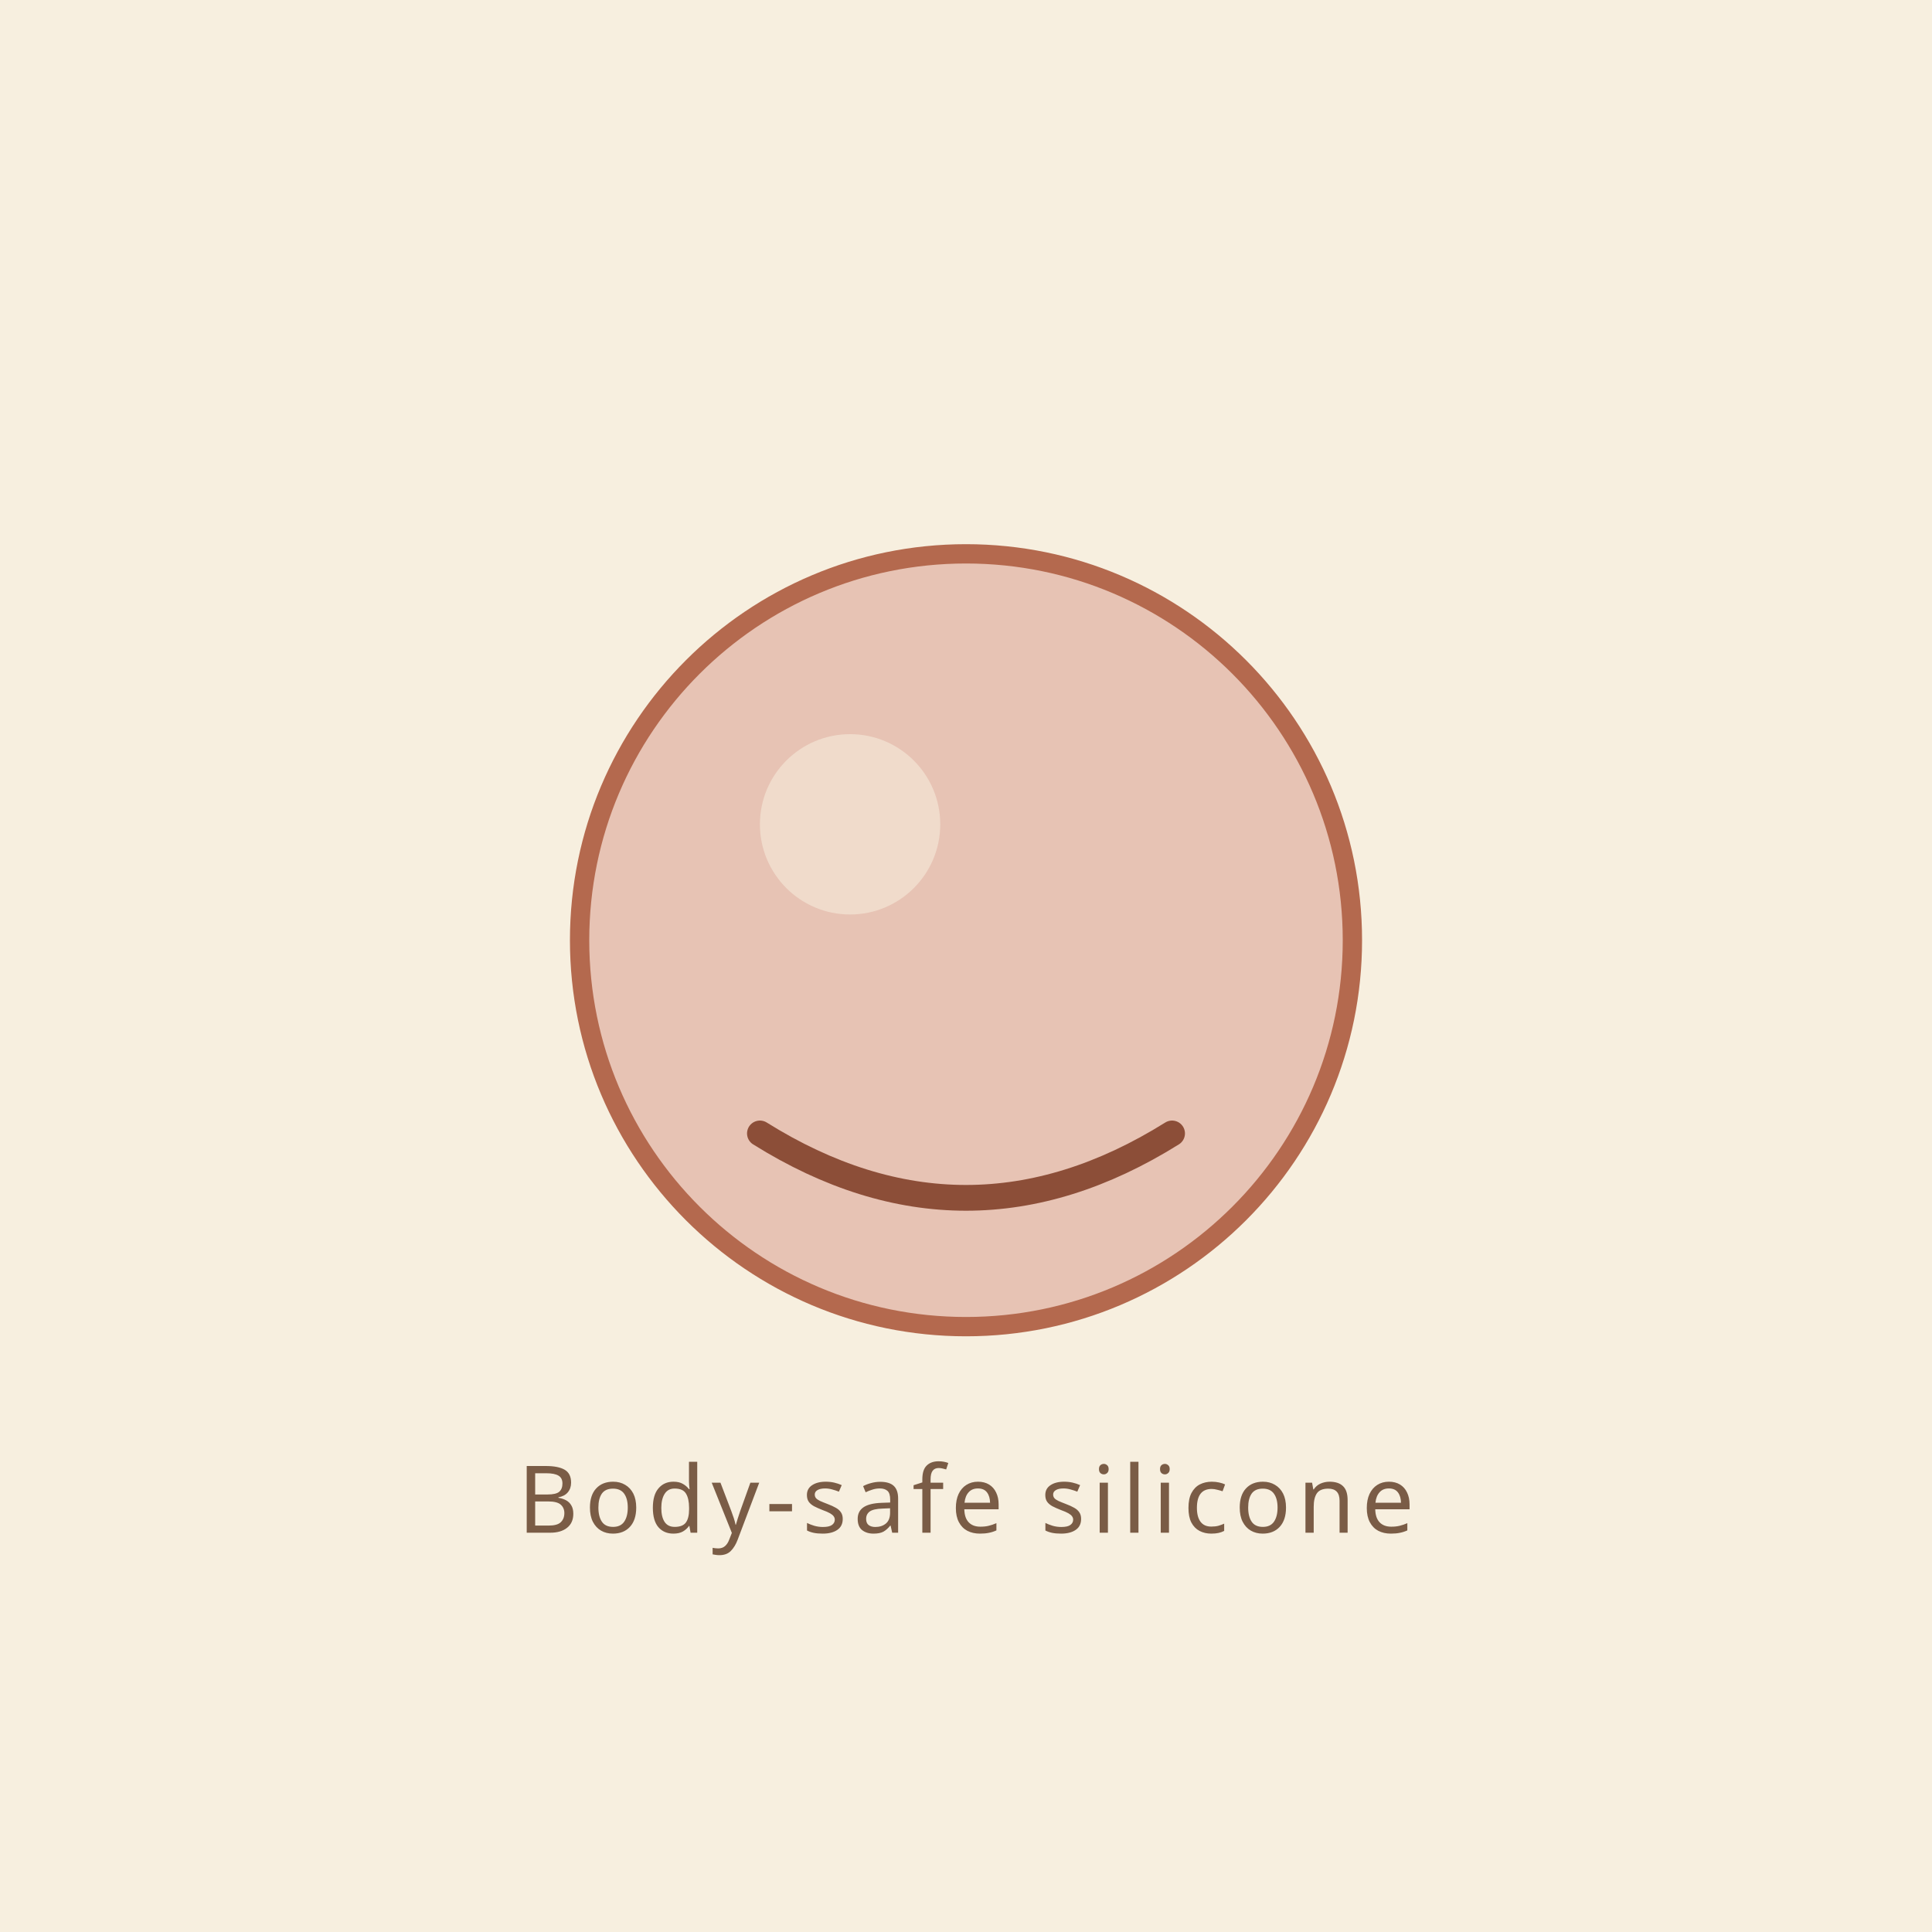
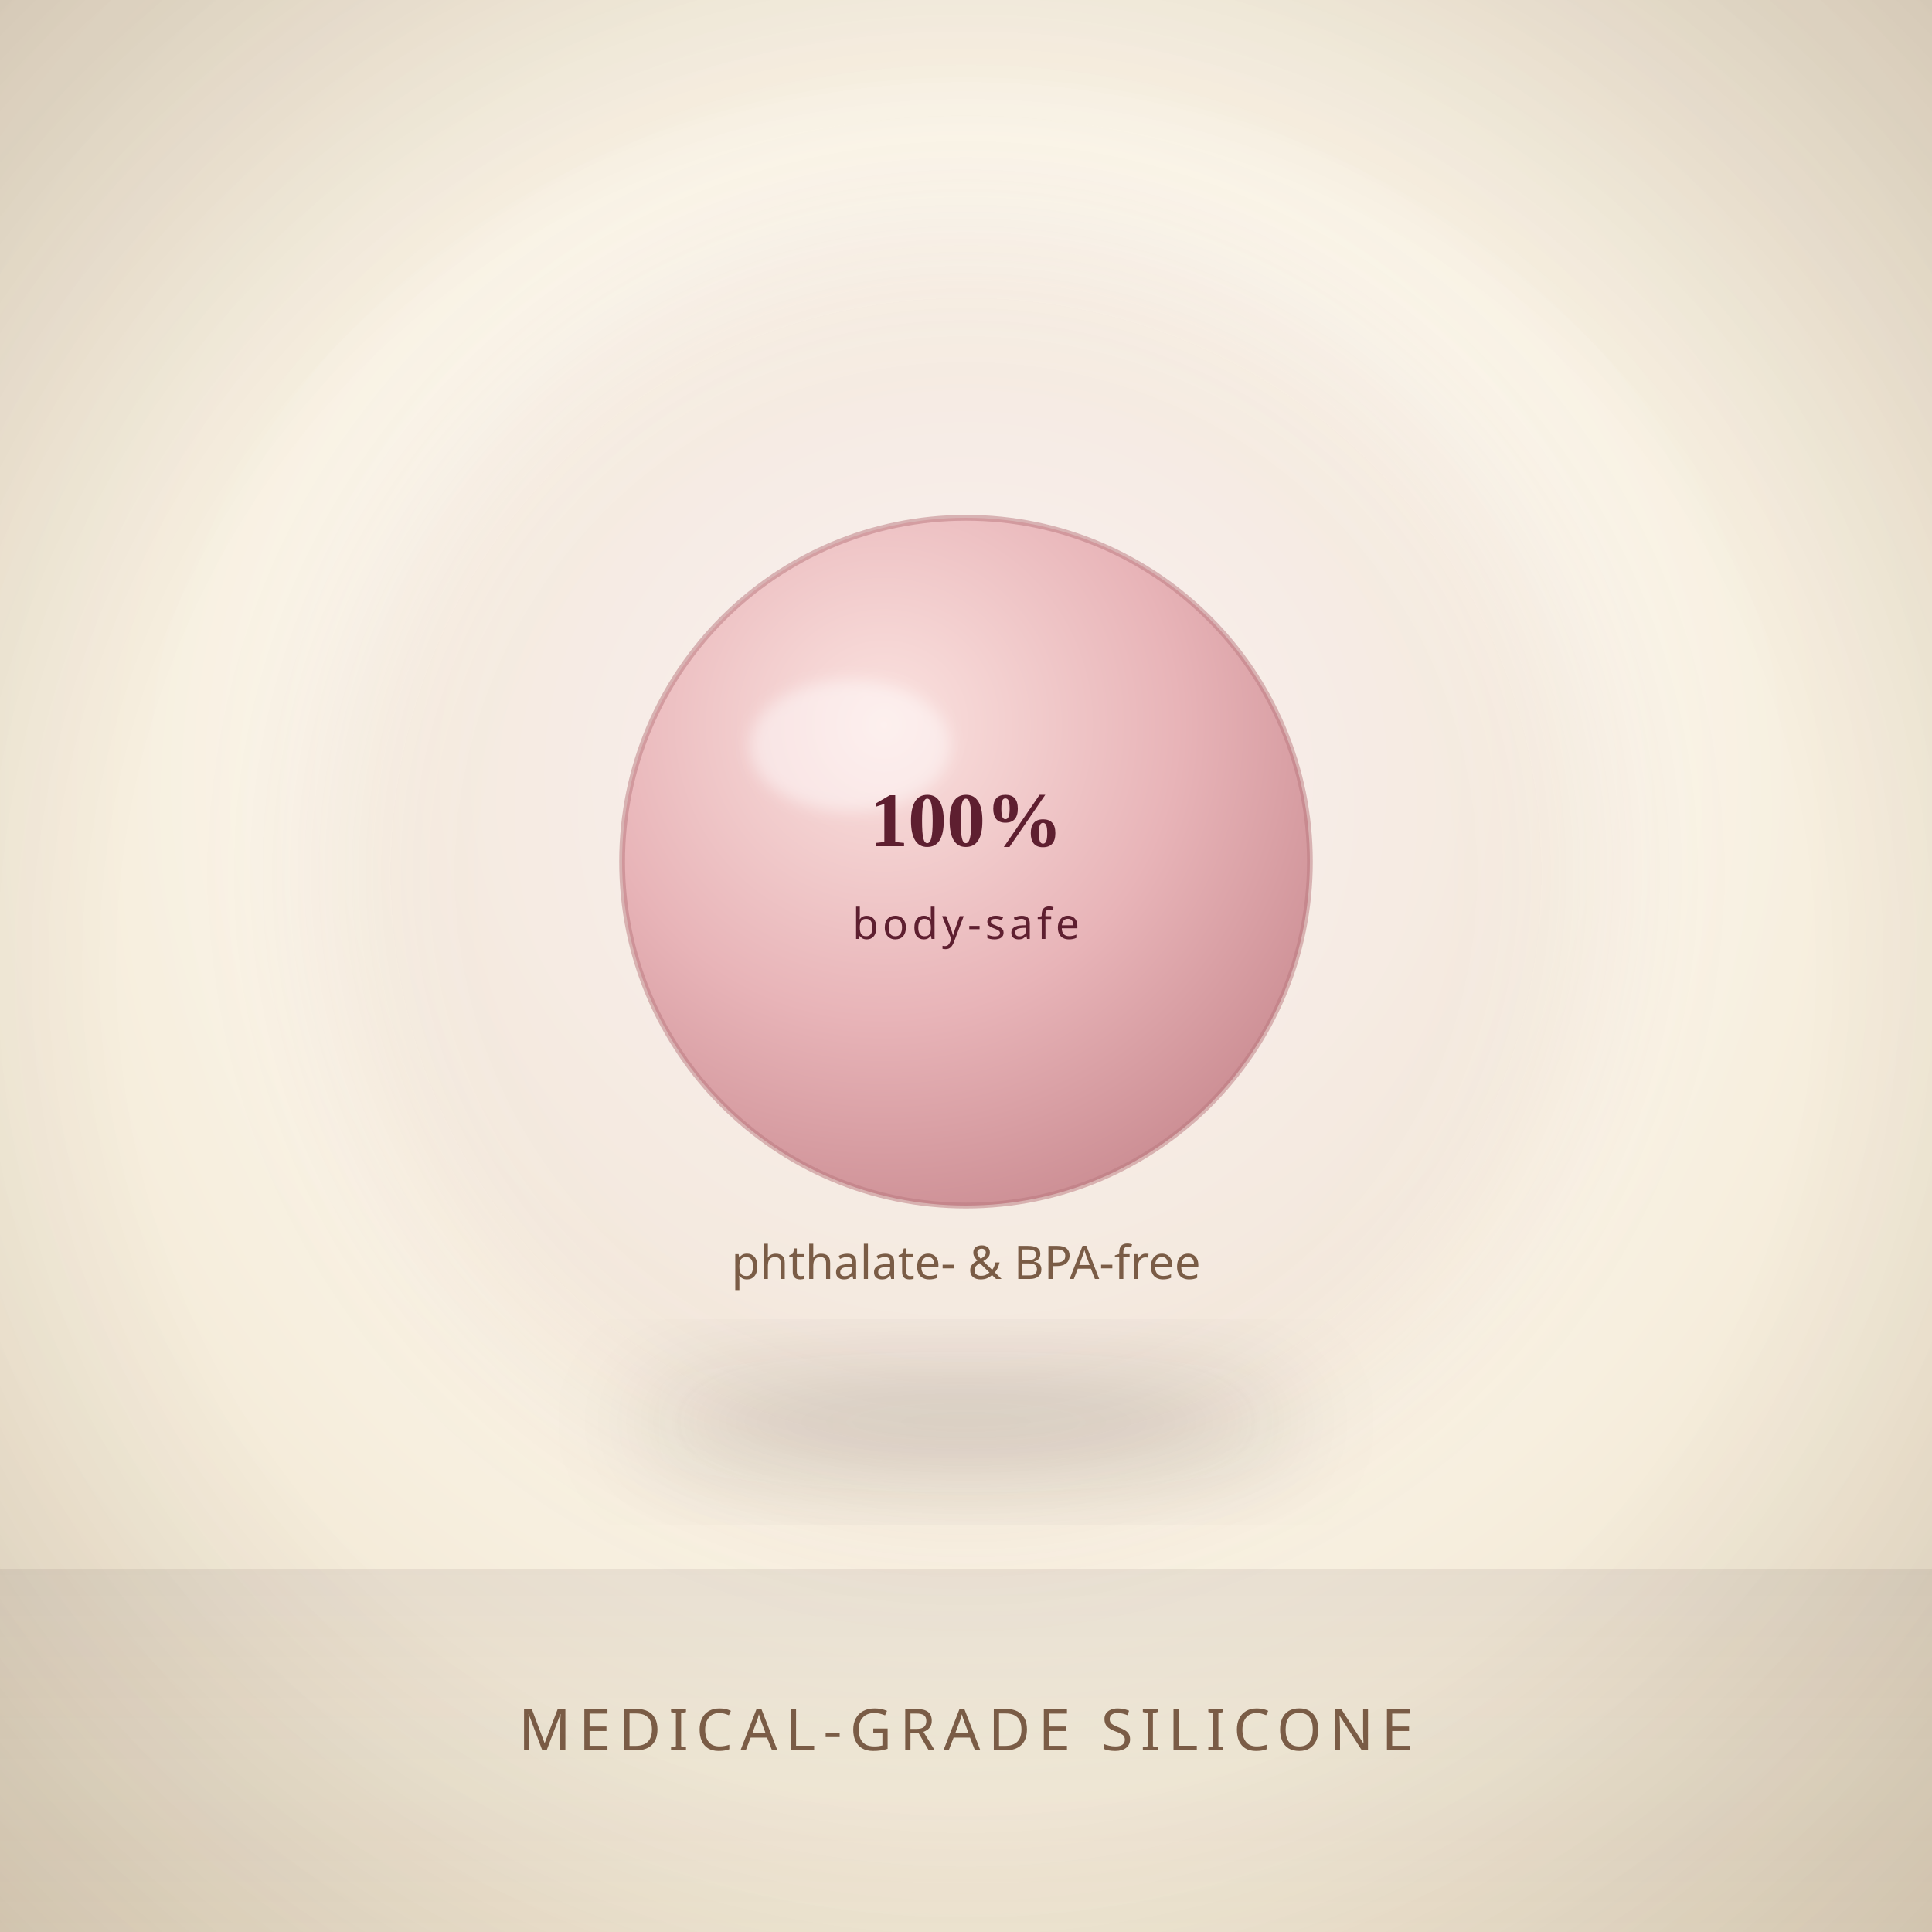
- <svg xmlns="http://www.w3.org/2000/svg" viewBox="0 0 300 300">
-   <rect width="300" height="300" fill="#F7EFDF" />
-   <circle cx="150" cy="146" r="60" fill="#E7C3B4" />
-   <circle cx="150" cy="146" r="60" fill="none" stroke="#B4694E" stroke-width="3" />
-   <circle cx="132" cy="128" r="14" fill="#F7EFDF" opacity=".55" />
-   <path d="M118 176 q32 20 64 0" stroke="#8C4E38" stroke-width="4" fill="none" stroke-linecap="round" />
-   <text x="150" y="238" text-anchor="middle" font-family="Verdana,sans-serif" font-size="14.5" letter-spacing="1" fill="#7A5C46">Body-safe silicone</text>
+ <svg xmlns="http://www.w3.org/2000/svg" viewBox="0 0 1000 1000" role="img">
+   <defs>
+     <radialGradient id="studio" cx=".5" cy=".42" r=".78">
+       <stop offset="0" stop-color="#FFFDF8" />
+       <stop offset=".55" stop-color="#F7EFDF" />
+       <stop offset="1" stop-color="#E9DCC2" />
+     </radialGradient>
+     <radialGradient id="spot" cx=".5" cy=".45" r=".5">
+       <stop offset="0" stop-color="#FFFFFF" stop-opacity=".85" />
+       <stop offset="1" stop-color="#FFFFFF" stop-opacity="0" />
+     </radialGradient>
+     <radialGradient id="vig" cx=".5" cy=".5" r=".72">
+       <stop offset=".6" stop-color="#241419" stop-opacity="0" />
+       <stop offset="1" stop-color="#241419" stop-opacity=".13" />
+     </radialGradient>
+     <linearGradient id="floor" x1="0" y1="0" x2="0" y2="1">
+       <stop offset="0" stop-color="#241419" stop-opacity=".07" />
+       <stop offset="1" stop-color="#241419" stop-opacity="0" />
+     </linearGradient>
+     <filter id="soft" x="-60%" y="-60%" width="220%" height="220%">
+       <feGaussianBlur stdDeviation="26" />
+     </filter>
+     <filter id="soft2" x="-60%" y="-60%" width="220%" height="220%">
+       <feGaussianBlur stdDeviation="11" />
+     </filter>
+     <filter id="soft3" x="-60%" y="-60%" width="220%" height="220%">
+       <feGaussianBlur stdDeviation="4" />
+     </filter>
+     <filter id="glowf" x="-90%" y="-90%" width="280%" height="280%">
+       <feGaussianBlur stdDeviation="34" />
+     </filter>
+     <linearGradient id="specV" x1="0" y1="0" x2="1" y2="0">
+       <stop offset="0" stop-color="#FFFFFF" stop-opacity="0" />
+       <stop offset=".5" stop-color="#FFFFFF" stop-opacity=".55" />
+       <stop offset="1" stop-color="#FFFFFF" stop-opacity="0" />
+     </linearGradient>
+     <linearGradient id="sil" x1="0" y1="0" x2="1" y2="0">
+       <stop offset="0" stop-color="#D89377" />
+       <stop offset=".22" stop-color="#C97F5E" />
+       <stop offset=".58" stop-color="#B4694E" />
+       <stop offset=".88" stop-color="#7A422E" />
+       <stop offset="1" stop-color="#A15C42" />
+     </linearGradient>
+     <linearGradient id="blush" x1="0" y1="0" x2="1" y2="0">
+       <stop offset="0" stop-color="#F4CDD0" />
+       <stop offset=".3" stop-color="#E8B4B8" />
+       <stop offset=".72" stop-color="#D99AA0" />
+       <stop offset="1" stop-color="#B9787E" />
+     </linearGradient>
+     <radialGradient id="softhead" cx=".38" cy=".3" r=".78">
+       <stop offset="0" stop-color="#FBE3E0" />
+       <stop offset=".55" stop-color="#E8B4B8" />
+       <stop offset="1" stop-color="#C98A90" />
+     </radialGradient>
+   </defs>
+   <rect width="1000" height="1000" fill="url(#studio)" />
+   <ellipse cx="500" cy="440" rx="430" ry="400" fill="url(#spot)" />
+   <circle cx="500" cy="452" r="330" fill="#B4694E" opacity=".10" filter="url(#glowf)" />
+   <rect x="0" y="812" width="1000" height="188" fill="url(#floor)" />
+   <ellipse cx="500" cy="736" rx="170" ry="24" fill="#241419" opacity="0.18" filter="url(#soft)" />
+   <circle cx="500" cy="446" r="178" fill="url(#softhead)" />
+   <circle cx="500" cy="446" r="178" fill="none" stroke="#B9787E" stroke-width="3" opacity=".5" />
+   <ellipse cx="440" cy="386" rx="52" ry="34" fill="#FFFFFF" opacity=".45" filter="url(#soft3)" />
+   <text x="500" y="438" text-anchor="middle" font-family="Georgia,'Times New Roman',serif" font-size="40" font-weight="bold" fill="#5E1F30">100%</text>
+   <text x="500" y="486" text-anchor="middle" font-family="Verdana,Geneva,sans-serif" font-size="22" letter-spacing="2" fill="#5E1F30">body-safe</text>
+   <text x="500" y="662" text-anchor="middle" font-family="Verdana,Geneva,sans-serif" font-size="24" fill="#7A5C46">phthalate- &amp; BPA-free</text>
+   <text x="500" y="906" text-anchor="middle" font-family="Verdana,Geneva,sans-serif" font-size="30" letter-spacing="4" fill="#7A5C46">MEDICAL-GRADE SILICONE</text>
+   <rect width="1000" height="1000" fill="url(#vig)" />
</svg>
